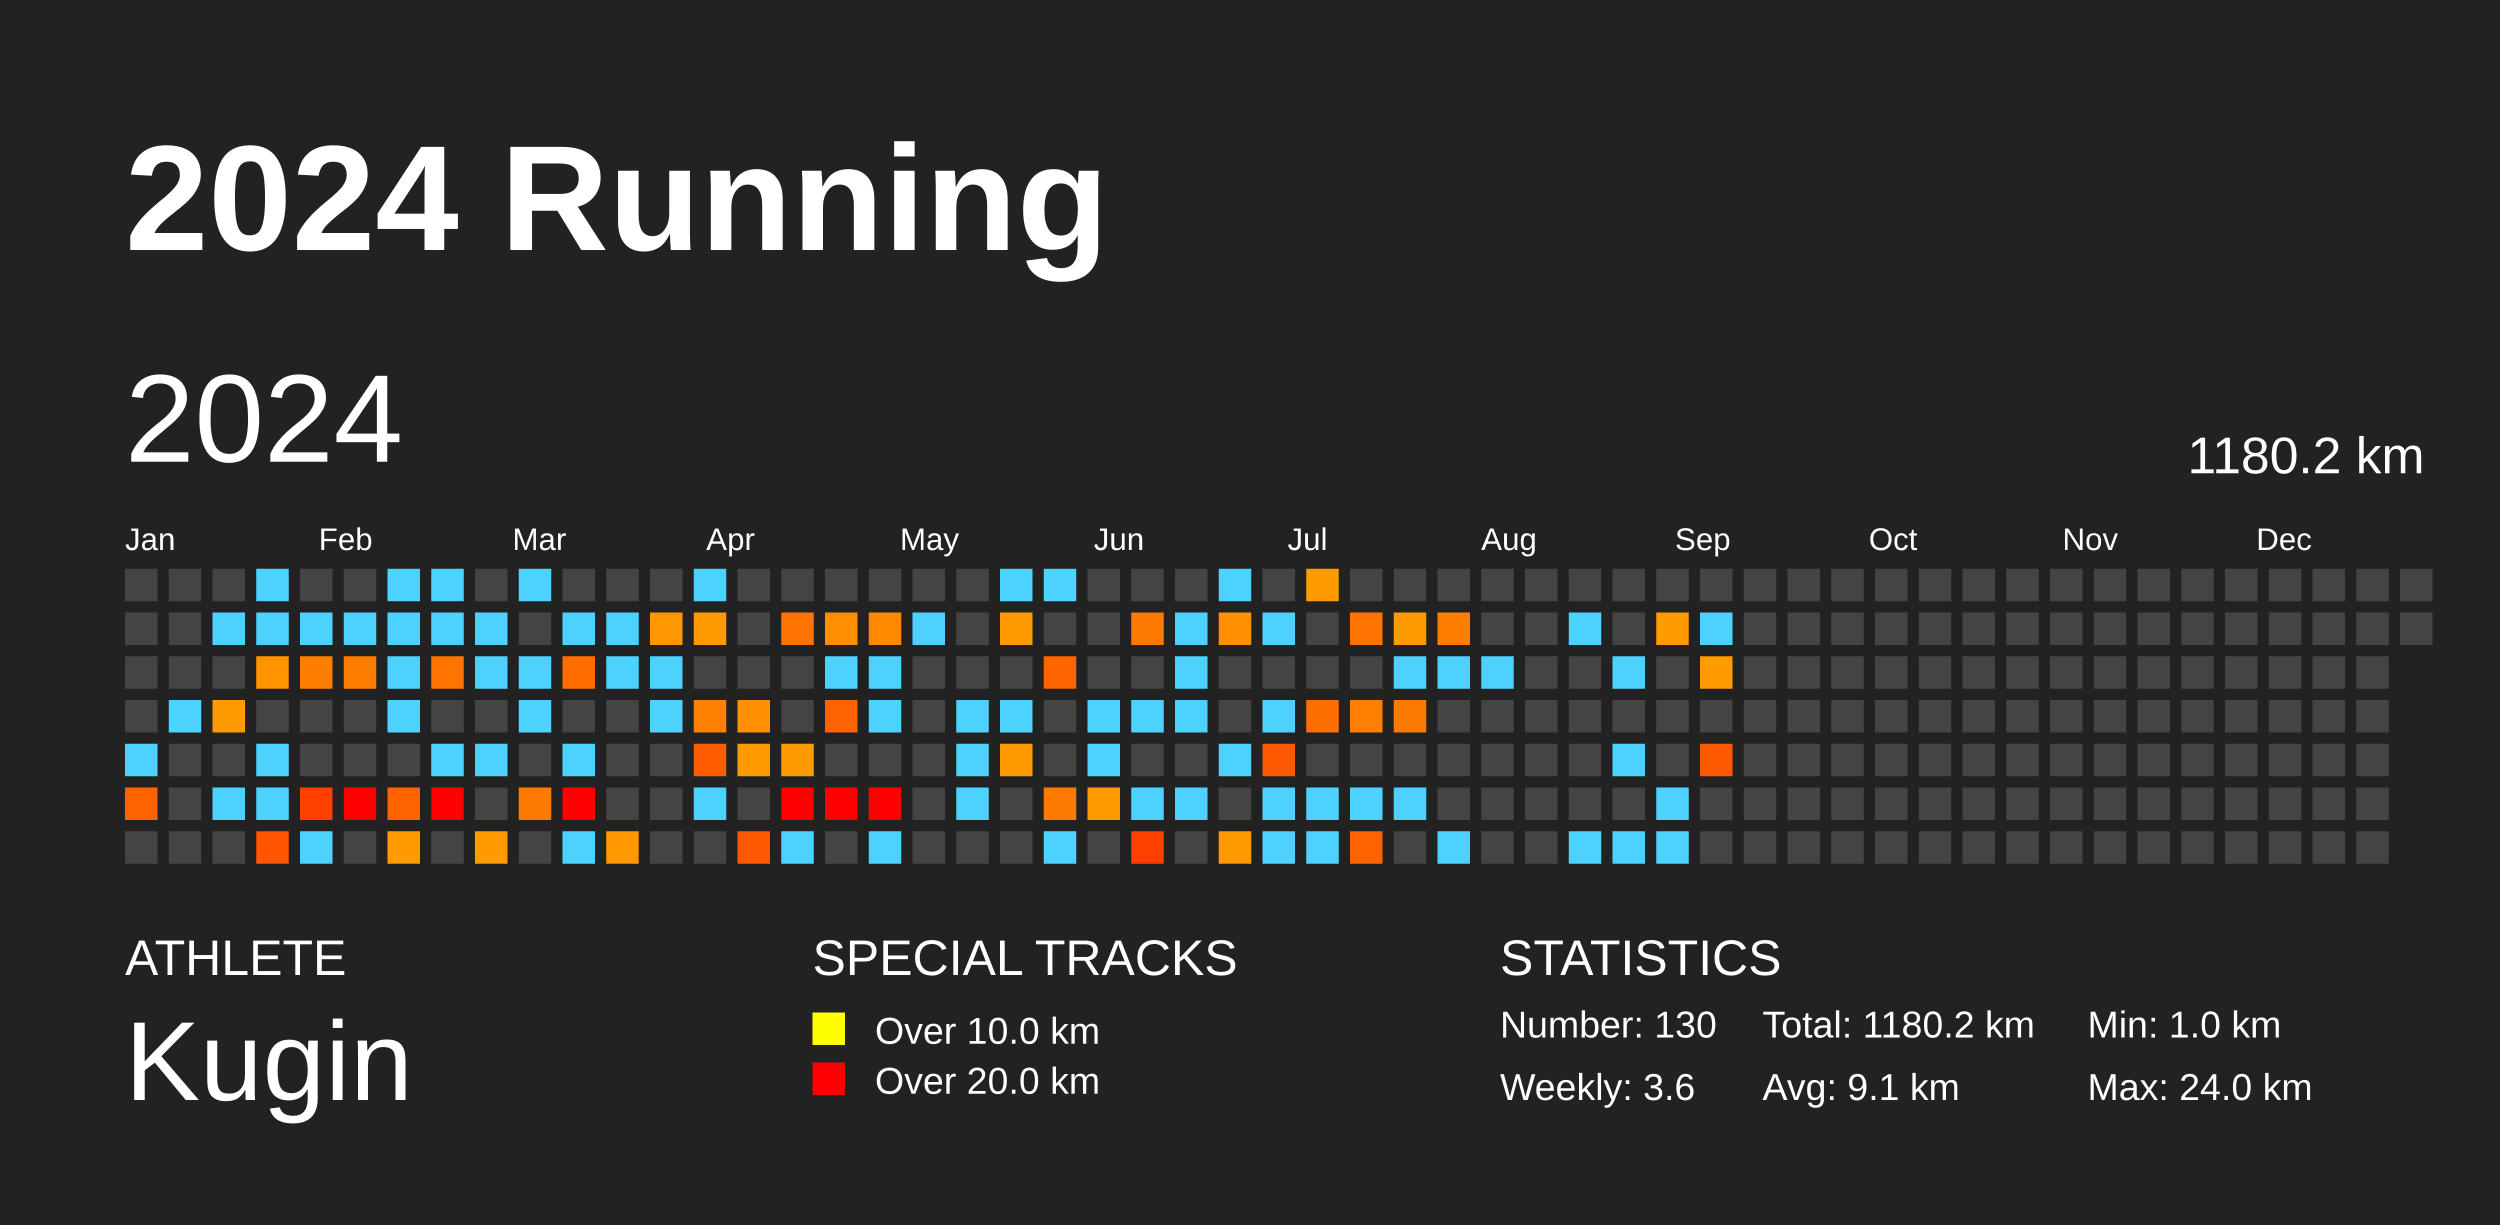
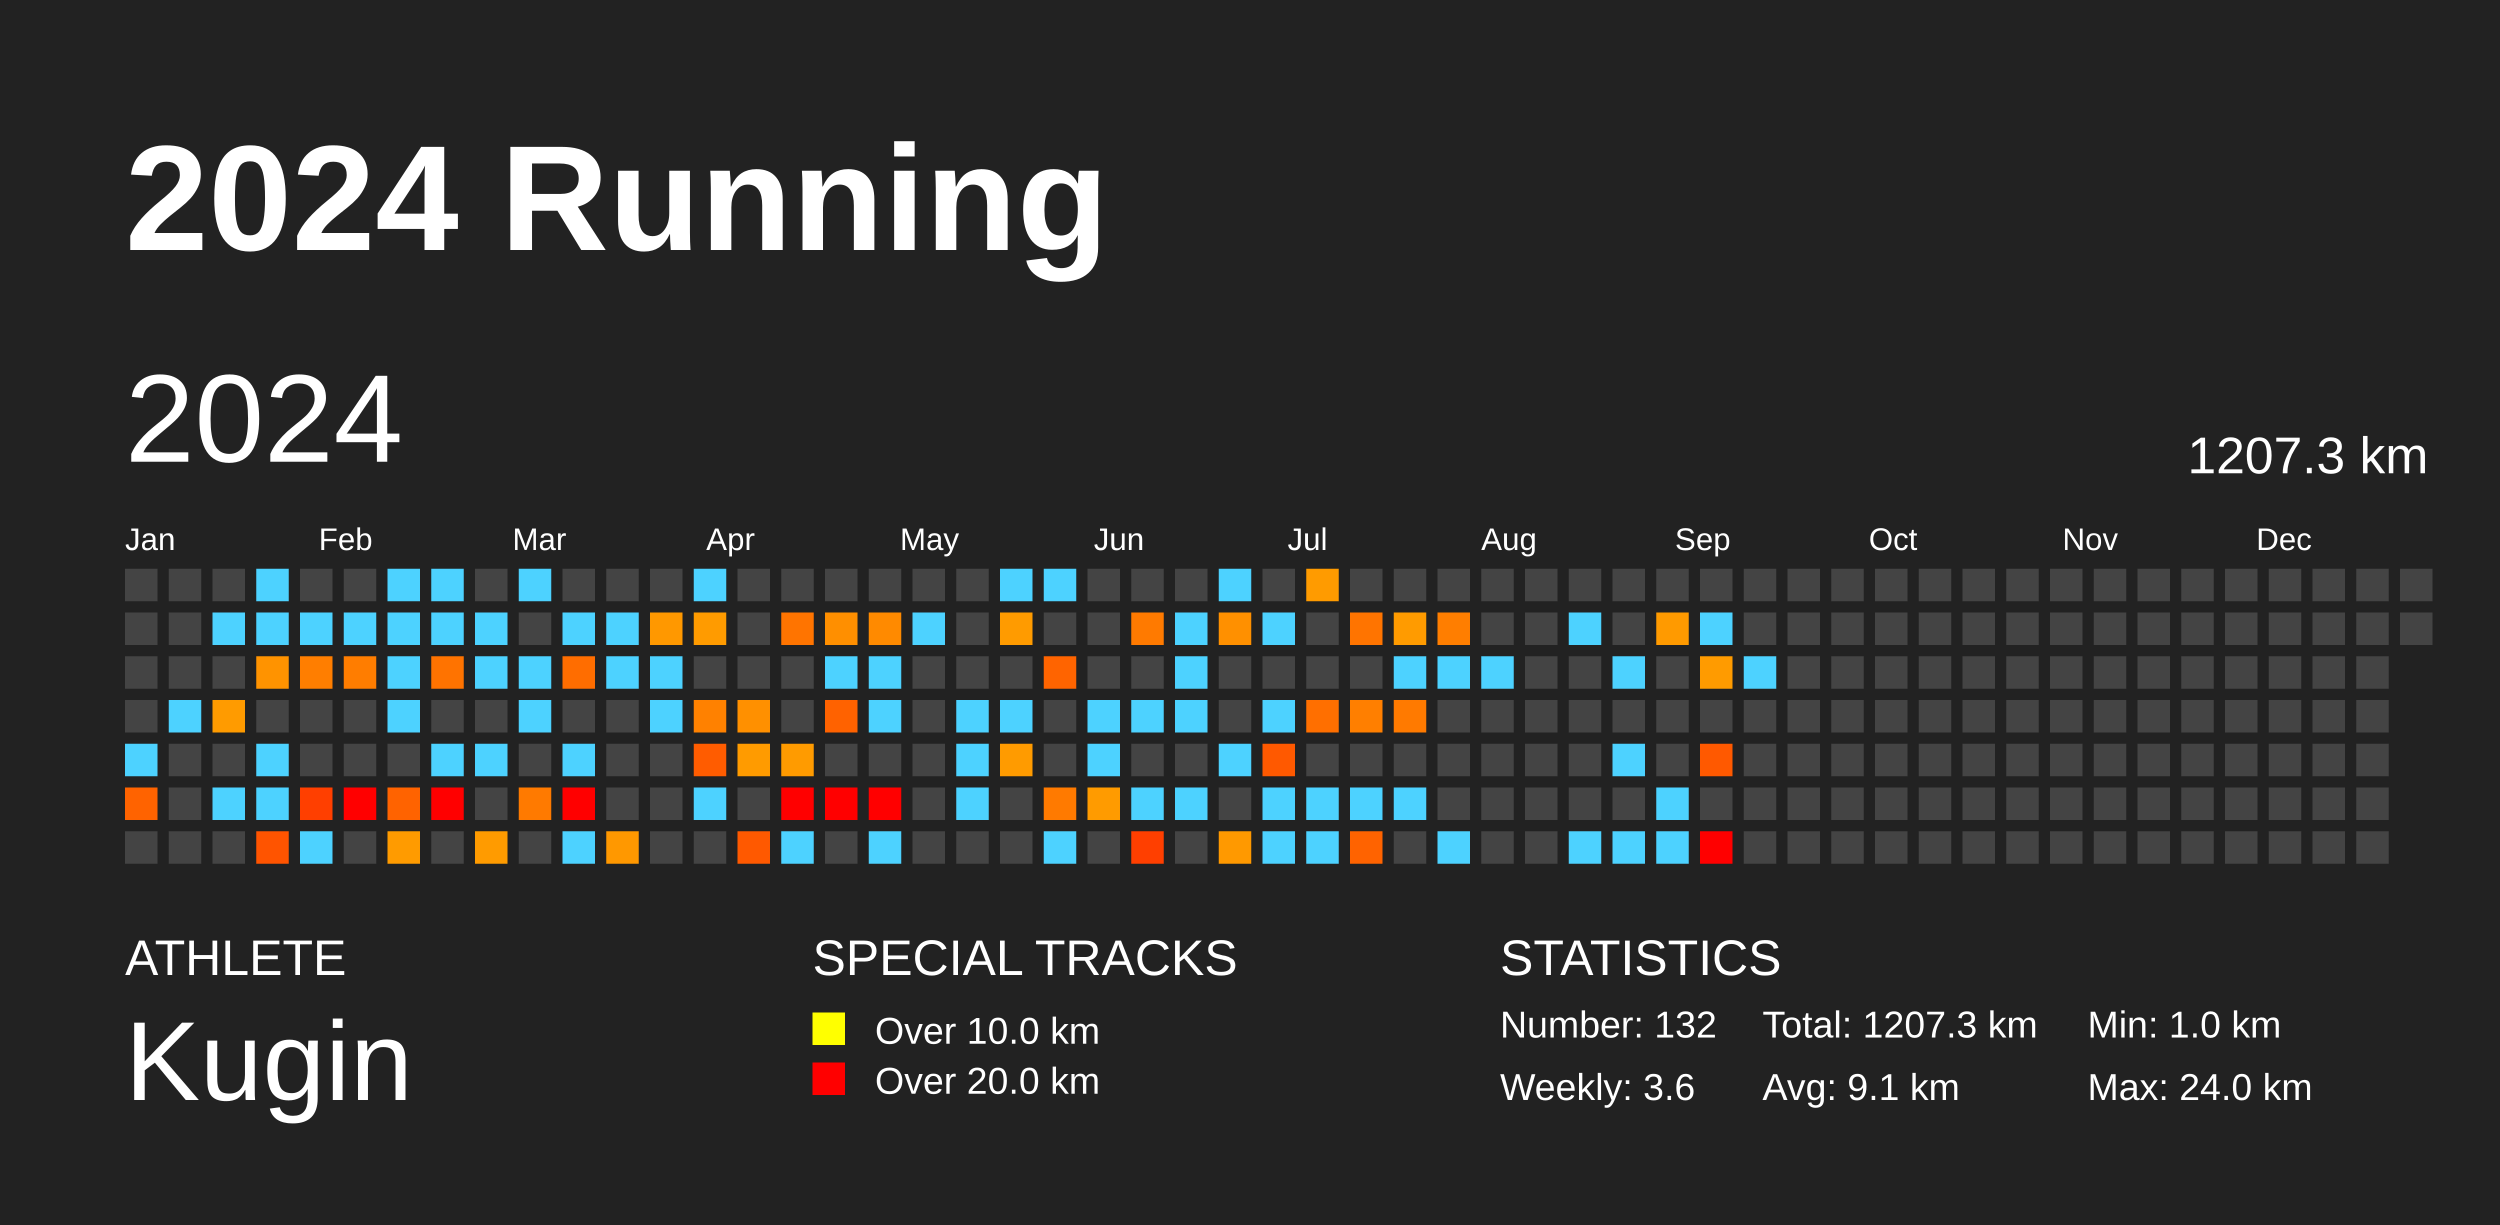
<svg xmlns="http://www.w3.org/2000/svg" baseProfile="full" height="98mm" version="1.1" viewBox="0,0,200,98" width="200mm">
  <defs />
  <rect fill="#222222" height="98" width="200" x="0" y="0" />
  <text fill="#FFFFFF" style="font-size:12px; font-family:Arial; font-weight:bold;" x="10" y="20">2024 Running</text>
  <text fill="#FFFFFF" style="font-size:4px; font-family:Arial" x="10" y="78">ATHLETE</text>
  <text fill="#FFFFFF" style="font-size:9px; font-family:Arial" x="10" y="88">Kugin</text>
  <text fill="#FFFFFF" style="font-size:4px; font-family:Arial" x="65" y="78">SPECIAL TRACKS</text>
  <rect fill="yellow" height="2.6" width="2.6" x="65" y="81" />
  <text fill="#FFFFFF" style="font-size:3px; font-family:Arial" x="70" y="83.5">Over 10.0 km</text>
  <rect fill="red" height="2.6" width="2.6" x="65" y="85" />
  <text fill="#FFFFFF" style="font-size:3px; font-family:Arial" x="70" y="87.5">Over 20.0 km</text>
  <text fill="#FFFFFF" style="font-size:4px; font-family:Arial" x="120" y="78">STATISTICS</text>
-   <text fill="#FFFFFF" style="font-size:3px; font-family:Arial" x="120" y="83">Number: 130</text>
+   <text fill="#FFFFFF" style="font-size:3px; font-family:Arial" x="120" y="83">Number: 132</text>
  <text fill="#FFFFFF" style="font-size:3px; font-family:Arial" x="120" y="88">Weekly: 3.6</text>
-   <text fill="#FFFFFF" style="font-size:3px; font-family:Arial" x="141" y="83">Total: 1180.2 km</text>
+   <text fill="#FFFFFF" style="font-size:3px; font-family:Arial" x="141" y="83">Total: 1207.3 km</text>
  <text fill="#FFFFFF" style="font-size:3px; font-family:Arial" x="141" y="88">Avg: 9.1 km</text>
  <text fill="#FFFFFF" style="font-size:3px; font-family:Arial" x="167" y="83">Min: 1.0 km</text>
  <text fill="#FFFFFF" style="font-size:3px; font-family:Arial" x="167" y="88">Max: 24.0 km</text>
  <text dominant-baseline="hanging" fill="#FFFFFF" style="font-size:10.0px; font-family:Arial;" x="10" y="30">2024</text>
-   <text dominant-baseline="hanging" fill="#FFFFFF" style="font-size:4.125px; font-family:Arial;" x="175" y="35">1180.2 km</text>
+   <text dominant-baseline="hanging" fill="#FFFFFF" style="font-size:4.125px; font-family:Arial;" x="175" y="35">1207.3 km</text>
  <text fill="#FFFFFF" style="font-size:2.5px; font-family:Arial" x="10.0" y="44">Jan</text>
  <text fill="#FFFFFF" style="font-size:2.5px; font-family:Arial" x="25.5" y="44">Feb</text>
  <text fill="#FFFFFF" style="font-size:2.5px; font-family:Arial" x="41.0" y="44">Mar</text>
  <text fill="#FFFFFF" style="font-size:2.5px; font-family:Arial" x="56.5" y="44">Apr</text>
  <text fill="#FFFFFF" style="font-size:2.5px; font-family:Arial" x="72.0" y="44">May</text>
  <text fill="#FFFFFF" style="font-size:2.5px; font-family:Arial" x="87.5" y="44">Jun</text>
  <text fill="#FFFFFF" style="font-size:2.5px; font-family:Arial" x="103.0" y="44">Jul</text>
  <text fill="#FFFFFF" style="font-size:2.5px; font-family:Arial" x="118.5" y="44">Aug</text>
  <text fill="#FFFFFF" style="font-size:2.5px; font-family:Arial" x="134.0" y="44">Sep</text>
  <text fill="#FFFFFF" style="font-size:2.5px; font-family:Arial" x="149.5" y="44">Oct</text>
  <text fill="#FFFFFF" style="font-size:2.5px; font-family:Arial" x="165.0" y="44">Nov</text>
  <text fill="#FFFFFF" style="font-size:2.5px; font-family:Arial" x="180.5" y="44">Dec</text>
  <rect fill="#444444" height="2.6" width="2.6" x="10.0" y="45.5" />
  <rect fill="#444444" height="2.6" width="2.6" x="10.0" y="49.0" />
  <rect fill="#444444" height="2.6" width="2.6" x="10.0" y="52.5" />
  <rect fill="#444444" height="2.6" width="2.6" x="10.0" y="56.0" />
  <rect fill="#4dd2ff" height="2.6" width="2.6" x="10.0" y="59.5" />
  <rect fill="#ff6300" height="2.6" width="2.6" x="10.0" y="63.0" />
  <rect fill="#444444" height="2.6" width="2.6" x="10.0" y="66.5" />
  <rect fill="#444444" height="2.6" width="2.6" x="13.5" y="45.5" />
  <rect fill="#444444" height="2.6" width="2.6" x="13.5" y="49.0" />
  <rect fill="#444444" height="2.6" width="2.6" x="13.5" y="52.5" />
  <rect fill="#4dd2ff" height="2.6" width="2.6" x="13.5" y="56.0" />
  <rect fill="#444444" height="2.6" width="2.6" x="13.5" y="59.5" />
  <rect fill="#444444" height="2.6" width="2.6" x="13.5" y="63.0" />
  <rect fill="#444444" height="2.6" width="2.6" x="13.5" y="66.5" />
  <rect fill="#444444" height="2.6" width="2.6" x="17.0" y="45.5" />
  <rect fill="#4dd2ff" height="2.6" width="2.6" x="17.0" y="49.0" />
  <rect fill="#444444" height="2.6" width="2.6" x="17.0" y="52.5" />
  <rect fill="#ff9b00" height="2.6" width="2.6" x="17.0" y="56.0" />
  <rect fill="#444444" height="2.6" width="2.6" x="17.0" y="59.5" />
  <rect fill="#4dd2ff" height="2.6" width="2.6" x="17.0" y="63.0" />
  <rect fill="#444444" height="2.6" width="2.6" x="17.0" y="66.5" />
  <rect fill="#4dd2ff" height="2.6" width="2.6" x="20.5" y="45.5" />
  <rect fill="#4dd2ff" height="2.6" width="2.6" x="20.5" y="49.0" />
  <rect fill="#ff9300" height="2.6" width="2.6" x="20.5" y="52.5" />
  <rect fill="#444444" height="2.6" width="2.6" x="20.5" y="56.0" />
  <rect fill="#4dd2ff" height="2.6" width="2.6" x="20.5" y="59.5" />
  <rect fill="#4dd2ff" height="2.6" width="2.6" x="20.5" y="63.0" />
  <rect fill="#ff5400" height="2.6" width="2.6" x="20.5" y="66.5" />
  <rect fill="#444444" height="2.6" width="2.6" x="24.0" y="45.5" />
  <rect fill="#4dd2ff" height="2.6" width="2.6" x="24.0" y="49.0" />
  <rect fill="#ff7e00" height="2.6" width="2.6" x="24.0" y="52.5" />
  <rect fill="#444444" height="2.6" width="2.6" x="24.0" y="56.0" />
  <rect fill="#444444" height="2.6" width="2.6" x="24.0" y="59.5" />
  <rect fill="#ff3f00" height="2.6" width="2.6" x="24.0" y="63.0" />
  <rect fill="#4dd2ff" height="2.6" width="2.6" x="24.0" y="66.5" />
  <rect fill="#444444" height="2.6" width="2.6" x="27.5" y="45.5" />
  <rect fill="#4dd2ff" height="2.6" width="2.6" x="27.5" y="49.0" />
  <rect fill="#ff7d00" height="2.6" width="2.6" x="27.5" y="52.5" />
  <rect fill="#444444" height="2.6" width="2.6" x="27.5" y="56.0" />
  <rect fill="#444444" height="2.6" width="2.6" x="27.5" y="59.5" />
  <rect fill="red" height="2.6" width="2.6" x="27.5" y="63.0" />
  <rect fill="#444444" height="2.6" width="2.6" x="27.5" y="66.5" />
  <rect fill="#4dd2ff" height="2.6" width="2.6" x="31.0" y="45.5" />
  <rect fill="#4dd2ff" height="2.6" width="2.6" x="31.0" y="49.0" />
  <rect fill="#4dd2ff" height="2.6" width="2.6" x="31.0" y="52.5" />
  <rect fill="#4dd2ff" height="2.6" width="2.6" x="31.0" y="56.0" />
  <rect fill="#444444" height="2.6" width="2.6" x="31.0" y="59.5" />
  <rect fill="#ff6300" height="2.6" width="2.6" x="31.0" y="63.0" />
  <rect fill="#ff9b00" height="2.6" width="2.6" x="31.0" y="66.5" />
  <rect fill="#4dd2ff" height="2.6" width="2.6" x="34.5" y="45.5" />
  <rect fill="#4dd2ff" height="2.6" width="2.6" x="34.5" y="49.0" />
  <rect fill="#ff7300" height="2.6" width="2.6" x="34.5" y="52.5" />
  <rect fill="#444444" height="2.6" width="2.6" x="34.5" y="56.0" />
  <rect fill="#4dd2ff" height="2.6" width="2.6" x="34.5" y="59.5" />
  <rect fill="red" height="2.6" width="2.6" x="34.5" y="63.0" />
  <rect fill="#444444" height="2.6" width="2.6" x="34.5" y="66.5" />
  <rect fill="#444444" height="2.6" width="2.6" x="38.0" y="45.5" />
  <rect fill="#4dd2ff" height="2.6" width="2.6" x="38.0" y="49.0" />
  <rect fill="#4dd2ff" height="2.6" width="2.6" x="38.0" y="52.5" />
  <rect fill="#444444" height="2.6" width="2.6" x="38.0" y="56.0" />
  <rect fill="#4dd2ff" height="2.6" width="2.6" x="38.0" y="59.5" />
  <rect fill="#444444" height="2.6" width="2.6" x="38.0" y="63.0" />
  <rect fill="#ff9b00" height="2.6" width="2.6" x="38.0" y="66.5" />
  <rect fill="#4dd2ff" height="2.6" width="2.6" x="41.5" y="45.5" />
  <rect fill="#444444" height="2.6" width="2.6" x="41.5" y="49.0" />
  <rect fill="#4dd2ff" height="2.6" width="2.6" x="41.5" y="52.5" />
  <rect fill="#4dd2ff" height="2.6" width="2.6" x="41.5" y="56.0" />
  <rect fill="#444444" height="2.6" width="2.6" x="41.5" y="59.5" />
  <rect fill="#ff7a00" height="2.6" width="2.6" x="41.5" y="63.0" />
  <rect fill="#444444" height="2.6" width="2.6" x="41.5" y="66.5" />
  <rect fill="#444444" height="2.6" width="2.6" x="45.0" y="45.5" />
  <rect fill="#4dd2ff" height="2.6" width="2.6" x="45.0" y="49.0" />
  <rect fill="#ff6d00" height="2.6" width="2.6" x="45.0" y="52.5" />
  <rect fill="#444444" height="2.6" width="2.6" x="45.0" y="56.0" />
  <rect fill="#4dd2ff" height="2.6" width="2.6" x="45.0" y="59.5" />
  <rect fill="red" height="2.6" width="2.6" x="45.0" y="63.0" />
  <rect fill="#4dd2ff" height="2.6" width="2.6" x="45.0" y="66.5" />
  <rect fill="#444444" height="2.6" width="2.6" x="48.5" y="45.5" />
  <rect fill="#4dd2ff" height="2.6" width="2.6" x="48.5" y="49.0" />
  <rect fill="#4dd2ff" height="2.6" width="2.6" x="48.5" y="52.5" />
  <rect fill="#444444" height="2.6" width="2.6" x="48.5" y="56.0" />
  <rect fill="#444444" height="2.6" width="2.6" x="48.5" y="59.5" />
  <rect fill="#444444" height="2.6" width="2.6" x="48.5" y="63.0" />
  <rect fill="#ff9800" height="2.6" width="2.6" x="48.5" y="66.5" />
  <rect fill="#444444" height="2.6" width="2.6" x="52.0" y="45.5" />
  <rect fill="#ff9800" height="2.6" width="2.6" x="52.0" y="49.0" />
  <rect fill="#4dd2ff" height="2.6" width="2.6" x="52.0" y="52.5" />
  <rect fill="#4dd2ff" height="2.6" width="2.6" x="52.0" y="56.0" />
  <rect fill="#444444" height="2.6" width="2.6" x="52.0" y="59.5" />
  <rect fill="#444444" height="2.6" width="2.6" x="52.0" y="63.0" />
  <rect fill="#444444" height="2.6" width="2.6" x="52.0" y="66.5" />
  <rect fill="#4dd2ff" height="2.6" width="2.6" x="55.5" y="45.5" />
  <rect fill="#ff9b00" height="2.6" width="2.6" x="55.5" y="49.0" />
  <rect fill="#444444" height="2.6" width="2.6" x="55.5" y="52.5" />
  <rect fill="#ff8100" height="2.6" width="2.6" x="55.5" y="56.0" />
  <rect fill="#ff5c00" height="2.6" width="2.6" x="55.5" y="59.5" />
  <rect fill="#4dd2ff" height="2.6" width="2.6" x="55.5" y="63.0" />
  <rect fill="#444444" height="2.6" width="2.6" x="55.5" y="66.5" />
  <rect fill="#444444" height="2.6" width="2.6" x="59.0" y="45.5" />
  <rect fill="#444444" height="2.6" width="2.6" x="59.0" y="49.0" />
  <rect fill="#444444" height="2.6" width="2.6" x="59.0" y="52.5" />
  <rect fill="#ff9000" height="2.6" width="2.6" x="59.0" y="56.0" />
  <rect fill="#ff9b00" height="2.6" width="2.6" x="59.0" y="59.5" />
  <rect fill="#444444" height="2.6" width="2.6" x="59.0" y="63.0" />
  <rect fill="#ff5900" height="2.6" width="2.6" x="59.0" y="66.5" />
  <rect fill="#444444" height="2.6" width="2.6" x="62.5" y="45.5" />
  <rect fill="#ff7400" height="2.6" width="2.6" x="62.5" y="49.0" />
  <rect fill="#444444" height="2.6" width="2.6" x="62.5" y="52.5" />
  <rect fill="#444444" height="2.6" width="2.6" x="62.5" y="56.0" />
  <rect fill="#ff9b00" height="2.6" width="2.6" x="62.5" y="59.5" />
  <rect fill="red" height="2.6" width="2.6" x="62.5" y="63.0" />
  <rect fill="#4dd2ff" height="2.6" width="2.6" x="62.5" y="66.5" />
  <rect fill="#444444" height="2.6" width="2.6" x="66.0" y="45.5" />
  <rect fill="#ff8f00" height="2.6" width="2.6" x="66.0" y="49.0" />
  <rect fill="#4dd2ff" height="2.6" width="2.6" x="66.0" y="52.5" />
  <rect fill="#ff6200" height="2.6" width="2.6" x="66.0" y="56.0" />
  <rect fill="#444444" height="2.6" width="2.6" x="66.0" y="59.5" />
  <rect fill="red" height="2.6" width="2.6" x="66.0" y="63.0" />
  <rect fill="#444444" height="2.6" width="2.6" x="66.0" y="66.5" />
  <rect fill="#444444" height="2.6" width="2.6" x="69.5" y="45.5" />
  <rect fill="#ff8a00" height="2.6" width="2.6" x="69.5" y="49.0" />
  <rect fill="#4dd2ff" height="2.6" width="2.6" x="69.5" y="52.5" />
  <rect fill="#4dd2ff" height="2.6" width="2.6" x="69.5" y="56.0" />
  <rect fill="#444444" height="2.6" width="2.6" x="69.5" y="59.5" />
  <rect fill="red" height="2.6" width="2.6" x="69.5" y="63.0" />
  <rect fill="#4dd2ff" height="2.6" width="2.6" x="69.5" y="66.5" />
  <rect fill="#444444" height="2.6" width="2.6" x="73.0" y="45.5" />
  <rect fill="#4dd2ff" height="2.6" width="2.6" x="73.0" y="49.0" />
  <rect fill="#444444" height="2.6" width="2.6" x="73.0" y="52.5" />
  <rect fill="#444444" height="2.6" width="2.6" x="73.0" y="56.0" />
  <rect fill="#444444" height="2.6" width="2.6" x="73.0" y="59.5" />
  <rect fill="#444444" height="2.6" width="2.6" x="73.0" y="63.0" />
  <rect fill="#444444" height="2.6" width="2.6" x="73.0" y="66.5" />
  <rect fill="#444444" height="2.6" width="2.6" x="76.5" y="45.5" />
  <rect fill="#444444" height="2.6" width="2.6" x="76.5" y="49.0" />
  <rect fill="#444444" height="2.6" width="2.6" x="76.5" y="52.5" />
  <rect fill="#4dd2ff" height="2.6" width="2.6" x="76.5" y="56.0" />
  <rect fill="#4dd2ff" height="2.6" width="2.6" x="76.5" y="59.5" />
  <rect fill="#4dd2ff" height="2.6" width="2.6" x="76.5" y="63.0" />
  <rect fill="#444444" height="2.6" width="2.6" x="76.5" y="66.5" />
  <rect fill="#4dd2ff" height="2.6" width="2.6" x="80.0" y="45.5" />
  <rect fill="#ff9b00" height="2.6" width="2.6" x="80.0" y="49.0" />
  <rect fill="#444444" height="2.6" width="2.6" x="80.0" y="52.5" />
  <rect fill="#4dd2ff" height="2.6" width="2.6" x="80.0" y="56.0" />
  <rect fill="#ff9b00" height="2.6" width="2.6" x="80.0" y="59.5" />
  <rect fill="#444444" height="2.6" width="2.6" x="80.0" y="63.0" />
  <rect fill="#444444" height="2.6" width="2.6" x="80.0" y="66.5" />
  <rect fill="#4dd2ff" height="2.6" width="2.6" x="83.5" y="45.5" />
  <rect fill="#444444" height="2.6" width="2.6" x="83.5" y="49.0" />
  <rect fill="#ff6400" height="2.6" width="2.6" x="83.5" y="52.5" />
  <rect fill="#444444" height="2.6" width="2.6" x="83.5" y="56.0" />
  <rect fill="#444444" height="2.6" width="2.6" x="83.5" y="59.5" />
  <rect fill="#ff7a00" height="2.6" width="2.6" x="83.5" y="63.0" />
  <rect fill="#4dd2ff" height="2.6" width="2.6" x="83.5" y="66.5" />
  <rect fill="#444444" height="2.6" width="2.6" x="87.0" y="45.5" />
  <rect fill="#444444" height="2.6" width="2.6" x="87.0" y="49.0" />
  <rect fill="#444444" height="2.6" width="2.6" x="87.0" y="52.5" />
  <rect fill="#4dd2ff" height="2.6" width="2.6" x="87.0" y="56.0" />
  <rect fill="#4dd2ff" height="2.6" width="2.6" x="87.0" y="59.5" />
  <rect fill="#ff9b00" height="2.6" width="2.6" x="87.0" y="63.0" />
  <rect fill="#444444" height="2.6" width="2.6" x="87.0" y="66.5" />
  <rect fill="#444444" height="2.6" width="2.6" x="90.5" y="45.5" />
  <rect fill="#ff7a00" height="2.6" width="2.6" x="90.5" y="49.0" />
  <rect fill="#444444" height="2.6" width="2.6" x="90.5" y="52.5" />
  <rect fill="#4dd2ff" height="2.6" width="2.6" x="90.5" y="56.0" />
  <rect fill="#444444" height="2.6" width="2.6" x="90.5" y="59.5" />
  <rect fill="#4dd2ff" height="2.6" width="2.6" x="90.5" y="63.0" />
  <rect fill="#ff3f00" height="2.6" width="2.6" x="90.5" y="66.5" />
  <rect fill="#444444" height="2.6" width="2.6" x="94.0" y="45.5" />
  <rect fill="#4dd2ff" height="2.6" width="2.6" x="94.0" y="49.0" />
  <rect fill="#4dd2ff" height="2.6" width="2.6" x="94.0" y="52.5" />
  <rect fill="#4dd2ff" height="2.6" width="2.6" x="94.0" y="56.0" />
  <rect fill="#444444" height="2.6" width="2.6" x="94.0" y="59.5" />
  <rect fill="#4dd2ff" height="2.6" width="2.6" x="94.0" y="63.0" />
  <rect fill="#444444" height="2.6" width="2.6" x="94.0" y="66.5" />
  <rect fill="#4dd2ff" height="2.6" width="2.6" x="97.5" y="45.5" />
  <rect fill="#ff9000" height="2.6" width="2.6" x="97.5" y="49.0" />
  <rect fill="#444444" height="2.6" width="2.6" x="97.5" y="52.5" />
  <rect fill="#444444" height="2.6" width="2.6" x="97.5" y="56.0" />
  <rect fill="#4dd2ff" height="2.6" width="2.6" x="97.5" y="59.5" />
  <rect fill="#444444" height="2.6" width="2.6" x="97.5" y="63.0" />
  <rect fill="#ff9900" height="2.6" width="2.6" x="97.5" y="66.5" />
  <rect fill="#444444" height="2.6" width="2.6" x="101.0" y="45.5" />
  <rect fill="#4dd2ff" height="2.6" width="2.6" x="101.0" y="49.0" />
  <rect fill="#444444" height="2.6" width="2.6" x="101.0" y="52.5" />
  <rect fill="#4dd2ff" height="2.6" width="2.6" x="101.0" y="56.0" />
  <rect fill="#ff5900" height="2.6" width="2.6" x="101.0" y="59.5" />
  <rect fill="#4dd2ff" height="2.6" width="2.6" x="101.0" y="63.0" />
  <rect fill="#4dd2ff" height="2.6" width="2.6" x="101.0" y="66.5" />
  <rect fill="#ff9b00" height="2.6" width="2.6" x="104.5" y="45.5" />
  <rect fill="#444444" height="2.6" width="2.6" x="104.5" y="49.0" />
  <rect fill="#444444" height="2.6" width="2.6" x="104.5" y="52.5" />
  <rect fill="#ff6f00" height="2.6" width="2.6" x="104.5" y="56.0" />
  <rect fill="#444444" height="2.6" width="2.6" x="104.5" y="59.5" />
  <rect fill="#4dd2ff" height="2.6" width="2.6" x="104.5" y="63.0" />
  <rect fill="#4dd2ff" height="2.6" width="2.6" x="104.5" y="66.5" />
  <rect fill="#444444" height="2.6" width="2.6" x="108.0" y="45.5" />
  <rect fill="#ff7400" height="2.6" width="2.6" x="108.0" y="49.0" />
  <rect fill="#444444" height="2.6" width="2.6" x="108.0" y="52.5" />
  <rect fill="#ff7f00" height="2.6" width="2.6" x="108.0" y="56.0" />
  <rect fill="#444444" height="2.6" width="2.6" x="108.0" y="59.5" />
  <rect fill="#4dd2ff" height="2.6" width="2.6" x="108.0" y="63.0" />
  <rect fill="#ff6300" height="2.6" width="2.6" x="108.0" y="66.5" />
  <rect fill="#444444" height="2.6" width="2.6" x="111.5" y="45.5" />
  <rect fill="#ff9b00" height="2.6" width="2.6" x="111.5" y="49.0" />
  <rect fill="#4dd2ff" height="2.6" width="2.6" x="111.5" y="52.5" />
  <rect fill="#ff7a00" height="2.6" width="2.6" x="111.5" y="56.0" />
  <rect fill="#444444" height="2.6" width="2.6" x="111.5" y="59.5" />
  <rect fill="#4dd2ff" height="2.6" width="2.6" x="111.5" y="63.0" />
  <rect fill="#444444" height="2.6" width="2.6" x="111.5" y="66.5" />
  <rect fill="#444444" height="2.6" width="2.6" x="115.0" y="45.5" />
  <rect fill="#ff7e00" height="2.6" width="2.6" x="115.0" y="49.0" />
  <rect fill="#4dd2ff" height="2.6" width="2.6" x="115.0" y="52.5" />
  <rect fill="#444444" height="2.6" width="2.6" x="115.0" y="56.0" />
  <rect fill="#444444" height="2.6" width="2.6" x="115.0" y="59.5" />
  <rect fill="#444444" height="2.6" width="2.6" x="115.0" y="63.0" />
  <rect fill="#4dd2ff" height="2.6" width="2.6" x="115.0" y="66.5" />
  <rect fill="#444444" height="2.6" width="2.6" x="118.5" y="45.5" />
  <rect fill="#444444" height="2.6" width="2.6" x="118.5" y="49.0" />
  <rect fill="#4dd2ff" height="2.6" width="2.6" x="118.5" y="52.5" />
  <rect fill="#444444" height="2.6" width="2.6" x="118.5" y="56.0" />
  <rect fill="#444444" height="2.6" width="2.6" x="118.5" y="59.5" />
  <rect fill="#444444" height="2.6" width="2.6" x="118.5" y="63.0" />
  <rect fill="#444444" height="2.6" width="2.6" x="118.5" y="66.5" />
  <rect fill="#444444" height="2.6" width="2.6" x="122.0" y="45.5" />
  <rect fill="#444444" height="2.6" width="2.6" x="122.0" y="49.0" />
  <rect fill="#444444" height="2.6" width="2.6" x="122.0" y="52.5" />
  <rect fill="#444444" height="2.6" width="2.6" x="122.0" y="56.0" />
  <rect fill="#444444" height="2.6" width="2.6" x="122.0" y="59.5" />
  <rect fill="#444444" height="2.6" width="2.6" x="122.0" y="63.0" />
  <rect fill="#444444" height="2.6" width="2.6" x="122.0" y="66.5" />
  <rect fill="#444444" height="2.6" width="2.6" x="125.5" y="45.5" />
  <rect fill="#4dd2ff" height="2.6" width="2.6" x="125.5" y="49.0" />
  <rect fill="#444444" height="2.6" width="2.6" x="125.5" y="52.5" />
  <rect fill="#444444" height="2.6" width="2.6" x="125.5" y="56.0" />
  <rect fill="#444444" height="2.6" width="2.6" x="125.5" y="59.5" />
  <rect fill="#444444" height="2.6" width="2.6" x="125.5" y="63.0" />
  <rect fill="#4dd2ff" height="2.6" width="2.6" x="125.5" y="66.5" />
  <rect fill="#444444" height="2.6" width="2.6" x="129.0" y="45.5" />
  <rect fill="#444444" height="2.6" width="2.6" x="129.0" y="49.0" />
  <rect fill="#4dd2ff" height="2.6" width="2.6" x="129.0" y="52.5" />
  <rect fill="#444444" height="2.6" width="2.6" x="129.0" y="56.0" />
  <rect fill="#4dd2ff" height="2.6" width="2.6" x="129.0" y="59.5" />
  <rect fill="#444444" height="2.6" width="2.6" x="129.0" y="63.0" />
  <rect fill="#4dd2ff" height="2.6" width="2.6" x="129.0" y="66.5" />
  <rect fill="#444444" height="2.6" width="2.6" x="132.5" y="45.5" />
  <rect fill="#ff9a00" height="2.6" width="2.6" x="132.5" y="49.0" />
  <rect fill="#444444" height="2.6" width="2.6" x="132.5" y="52.5" />
  <rect fill="#444444" height="2.6" width="2.6" x="132.5" y="56.0" />
  <rect fill="#444444" height="2.6" width="2.6" x="132.5" y="59.5" />
  <rect fill="#4dd2ff" height="2.6" width="2.6" x="132.5" y="63.0" />
  <rect fill="#4dd2ff" height="2.6" width="2.6" x="132.5" y="66.5" />
  <rect fill="#444444" height="2.6" width="2.6" x="136.0" y="45.5" />
  <rect fill="#4dd2ff" height="2.6" width="2.6" x="136.0" y="49.0" />
  <rect fill="#ff9b00" height="2.6" width="2.6" x="136.0" y="52.5" />
  <rect fill="#444444" height="2.6" width="2.6" x="136.0" y="56.0" />
  <rect fill="#ff5900" height="2.6" width="2.6" x="136.0" y="59.5" />
  <rect fill="#444444" height="2.6" width="2.6" x="136.0" y="63.0" />
-   <rect fill="#444444" height="2.6" width="2.6" x="136.0" y="66.5" />
+   <rect fill="red" height="2.6" width="2.6" x="136.0" y="66.5" />
  <rect fill="#444444" height="2.6" width="2.6" x="139.5" y="45.5" />
  <rect fill="#444444" height="2.6" width="2.6" x="139.5" y="49.0" />
-   <rect fill="#444444" height="2.6" width="2.6" x="139.5" y="52.5" />
+   <rect fill="#4dd2ff" height="2.6" width="2.6" x="139.5" y="52.5" />
  <rect fill="#444444" height="2.6" width="2.6" x="139.5" y="56.0" />
  <rect fill="#444444" height="2.6" width="2.6" x="139.5" y="59.5" />
  <rect fill="#444444" height="2.6" width="2.6" x="139.5" y="63.0" />
  <rect fill="#444444" height="2.6" width="2.6" x="139.5" y="66.5" />
  <rect fill="#444444" height="2.6" width="2.6" x="143.0" y="45.5" />
  <rect fill="#444444" height="2.6" width="2.6" x="143.0" y="49.0" />
  <rect fill="#444444" height="2.6" width="2.6" x="143.0" y="52.5" />
  <rect fill="#444444" height="2.6" width="2.6" x="143.0" y="56.0" />
  <rect fill="#444444" height="2.6" width="2.6" x="143.0" y="59.5" />
  <rect fill="#444444" height="2.6" width="2.6" x="143.0" y="63.0" />
  <rect fill="#444444" height="2.6" width="2.6" x="143.0" y="66.5" />
  <rect fill="#444444" height="2.6" width="2.6" x="146.5" y="45.5" />
  <rect fill="#444444" height="2.6" width="2.6" x="146.5" y="49.0" />
  <rect fill="#444444" height="2.6" width="2.6" x="146.5" y="52.5" />
  <rect fill="#444444" height="2.6" width="2.6" x="146.5" y="56.0" />
  <rect fill="#444444" height="2.6" width="2.6" x="146.5" y="59.5" />
  <rect fill="#444444" height="2.6" width="2.6" x="146.5" y="63.0" />
  <rect fill="#444444" height="2.6" width="2.6" x="146.5" y="66.5" />
  <rect fill="#444444" height="2.6" width="2.6" x="150.0" y="45.5" />
  <rect fill="#444444" height="2.6" width="2.6" x="150.0" y="49.0" />
  <rect fill="#444444" height="2.6" width="2.6" x="150.0" y="52.5" />
  <rect fill="#444444" height="2.6" width="2.6" x="150.0" y="56.0" />
  <rect fill="#444444" height="2.6" width="2.6" x="150.0" y="59.5" />
  <rect fill="#444444" height="2.6" width="2.6" x="150.0" y="63.0" />
  <rect fill="#444444" height="2.6" width="2.6" x="150.0" y="66.5" />
  <rect fill="#444444" height="2.6" width="2.6" x="153.5" y="45.5" />
  <rect fill="#444444" height="2.6" width="2.6" x="153.5" y="49.0" />
  <rect fill="#444444" height="2.6" width="2.6" x="153.5" y="52.5" />
  <rect fill="#444444" height="2.6" width="2.6" x="153.5" y="56.0" />
  <rect fill="#444444" height="2.6" width="2.6" x="153.5" y="59.5" />
  <rect fill="#444444" height="2.6" width="2.6" x="153.5" y="63.0" />
  <rect fill="#444444" height="2.6" width="2.6" x="153.5" y="66.5" />
  <rect fill="#444444" height="2.6" width="2.6" x="157.0" y="45.5" />
  <rect fill="#444444" height="2.6" width="2.6" x="157.0" y="49.0" />
  <rect fill="#444444" height="2.6" width="2.6" x="157.0" y="52.5" />
  <rect fill="#444444" height="2.6" width="2.6" x="157.0" y="56.0" />
  <rect fill="#444444" height="2.6" width="2.6" x="157.0" y="59.5" />
  <rect fill="#444444" height="2.6" width="2.6" x="157.0" y="63.0" />
  <rect fill="#444444" height="2.6" width="2.6" x="157.0" y="66.5" />
  <rect fill="#444444" height="2.6" width="2.6" x="160.5" y="45.5" />
  <rect fill="#444444" height="2.6" width="2.6" x="160.5" y="49.0" />
  <rect fill="#444444" height="2.6" width="2.6" x="160.5" y="52.5" />
  <rect fill="#444444" height="2.6" width="2.6" x="160.5" y="56.0" />
  <rect fill="#444444" height="2.6" width="2.6" x="160.5" y="59.5" />
  <rect fill="#444444" height="2.6" width="2.6" x="160.5" y="63.0" />
  <rect fill="#444444" height="2.6" width="2.6" x="160.5" y="66.5" />
  <rect fill="#444444" height="2.6" width="2.6" x="164.0" y="45.5" />
  <rect fill="#444444" height="2.6" width="2.6" x="164.0" y="49.0" />
  <rect fill="#444444" height="2.6" width="2.6" x="164.0" y="52.5" />
  <rect fill="#444444" height="2.6" width="2.6" x="164.0" y="56.0" />
  <rect fill="#444444" height="2.6" width="2.6" x="164.0" y="59.5" />
  <rect fill="#444444" height="2.6" width="2.6" x="164.0" y="63.0" />
  <rect fill="#444444" height="2.6" width="2.6" x="164.0" y="66.5" />
  <rect fill="#444444" height="2.6" width="2.6" x="167.5" y="45.5" />
  <rect fill="#444444" height="2.6" width="2.6" x="167.5" y="49.0" />
  <rect fill="#444444" height="2.6" width="2.6" x="167.5" y="52.5" />
  <rect fill="#444444" height="2.6" width="2.6" x="167.5" y="56.0" />
  <rect fill="#444444" height="2.6" width="2.6" x="167.5" y="59.5" />
  <rect fill="#444444" height="2.6" width="2.6" x="167.5" y="63.0" />
  <rect fill="#444444" height="2.6" width="2.6" x="167.5" y="66.5" />
  <rect fill="#444444" height="2.6" width="2.6" x="171.0" y="45.5" />
  <rect fill="#444444" height="2.6" width="2.6" x="171.0" y="49.0" />
  <rect fill="#444444" height="2.6" width="2.6" x="171.0" y="52.5" />
  <rect fill="#444444" height="2.6" width="2.6" x="171.0" y="56.0" />
  <rect fill="#444444" height="2.6" width="2.6" x="171.0" y="59.5" />
  <rect fill="#444444" height="2.6" width="2.6" x="171.0" y="63.0" />
  <rect fill="#444444" height="2.6" width="2.6" x="171.0" y="66.5" />
  <rect fill="#444444" height="2.6" width="2.6" x="174.5" y="45.5" />
  <rect fill="#444444" height="2.6" width="2.6" x="174.5" y="49.0" />
  <rect fill="#444444" height="2.6" width="2.6" x="174.5" y="52.5" />
  <rect fill="#444444" height="2.6" width="2.6" x="174.5" y="56.0" />
  <rect fill="#444444" height="2.6" width="2.6" x="174.5" y="59.5" />
  <rect fill="#444444" height="2.6" width="2.6" x="174.5" y="63.0" />
  <rect fill="#444444" height="2.6" width="2.6" x="174.5" y="66.5" />
  <rect fill="#444444" height="2.6" width="2.6" x="178.0" y="45.5" />
  <rect fill="#444444" height="2.6" width="2.6" x="178.0" y="49.0" />
  <rect fill="#444444" height="2.6" width="2.6" x="178.0" y="52.5" />
  <rect fill="#444444" height="2.6" width="2.6" x="178.0" y="56.0" />
  <rect fill="#444444" height="2.6" width="2.6" x="178.0" y="59.5" />
  <rect fill="#444444" height="2.6" width="2.6" x="178.0" y="63.0" />
  <rect fill="#444444" height="2.6" width="2.6" x="178.0" y="66.5" />
  <rect fill="#444444" height="2.6" width="2.6" x="181.5" y="45.5" />
  <rect fill="#444444" height="2.6" width="2.6" x="181.5" y="49.0" />
  <rect fill="#444444" height="2.6" width="2.6" x="181.5" y="52.5" />
  <rect fill="#444444" height="2.6" width="2.6" x="181.5" y="56.0" />
  <rect fill="#444444" height="2.6" width="2.6" x="181.5" y="59.5" />
  <rect fill="#444444" height="2.6" width="2.6" x="181.5" y="63.0" />
  <rect fill="#444444" height="2.6" width="2.6" x="181.5" y="66.5" />
  <rect fill="#444444" height="2.6" width="2.6" x="185.0" y="45.5" />
  <rect fill="#444444" height="2.6" width="2.6" x="185.0" y="49.0" />
  <rect fill="#444444" height="2.6" width="2.6" x="185.0" y="52.5" />
  <rect fill="#444444" height="2.6" width="2.6" x="185.0" y="56.0" />
  <rect fill="#444444" height="2.6" width="2.6" x="185.0" y="59.5" />
  <rect fill="#444444" height="2.6" width="2.6" x="185.0" y="63.0" />
  <rect fill="#444444" height="2.6" width="2.6" x="185.0" y="66.5" />
  <rect fill="#444444" height="2.6" width="2.6" x="188.5" y="45.5" />
  <rect fill="#444444" height="2.6" width="2.6" x="188.5" y="49.0" />
  <rect fill="#444444" height="2.6" width="2.6" x="188.5" y="52.5" />
  <rect fill="#444444" height="2.6" width="2.6" x="188.5" y="56.0" />
  <rect fill="#444444" height="2.6" width="2.6" x="188.5" y="59.5" />
  <rect fill="#444444" height="2.6" width="2.6" x="188.5" y="63.0" />
  <rect fill="#444444" height="2.6" width="2.6" x="188.5" y="66.5" />
  <rect fill="#444444" height="2.6" width="2.6" x="192.0" y="45.5" />
  <rect fill="#444444" height="2.6" width="2.6" x="192.0" y="49.0" />
</svg>
